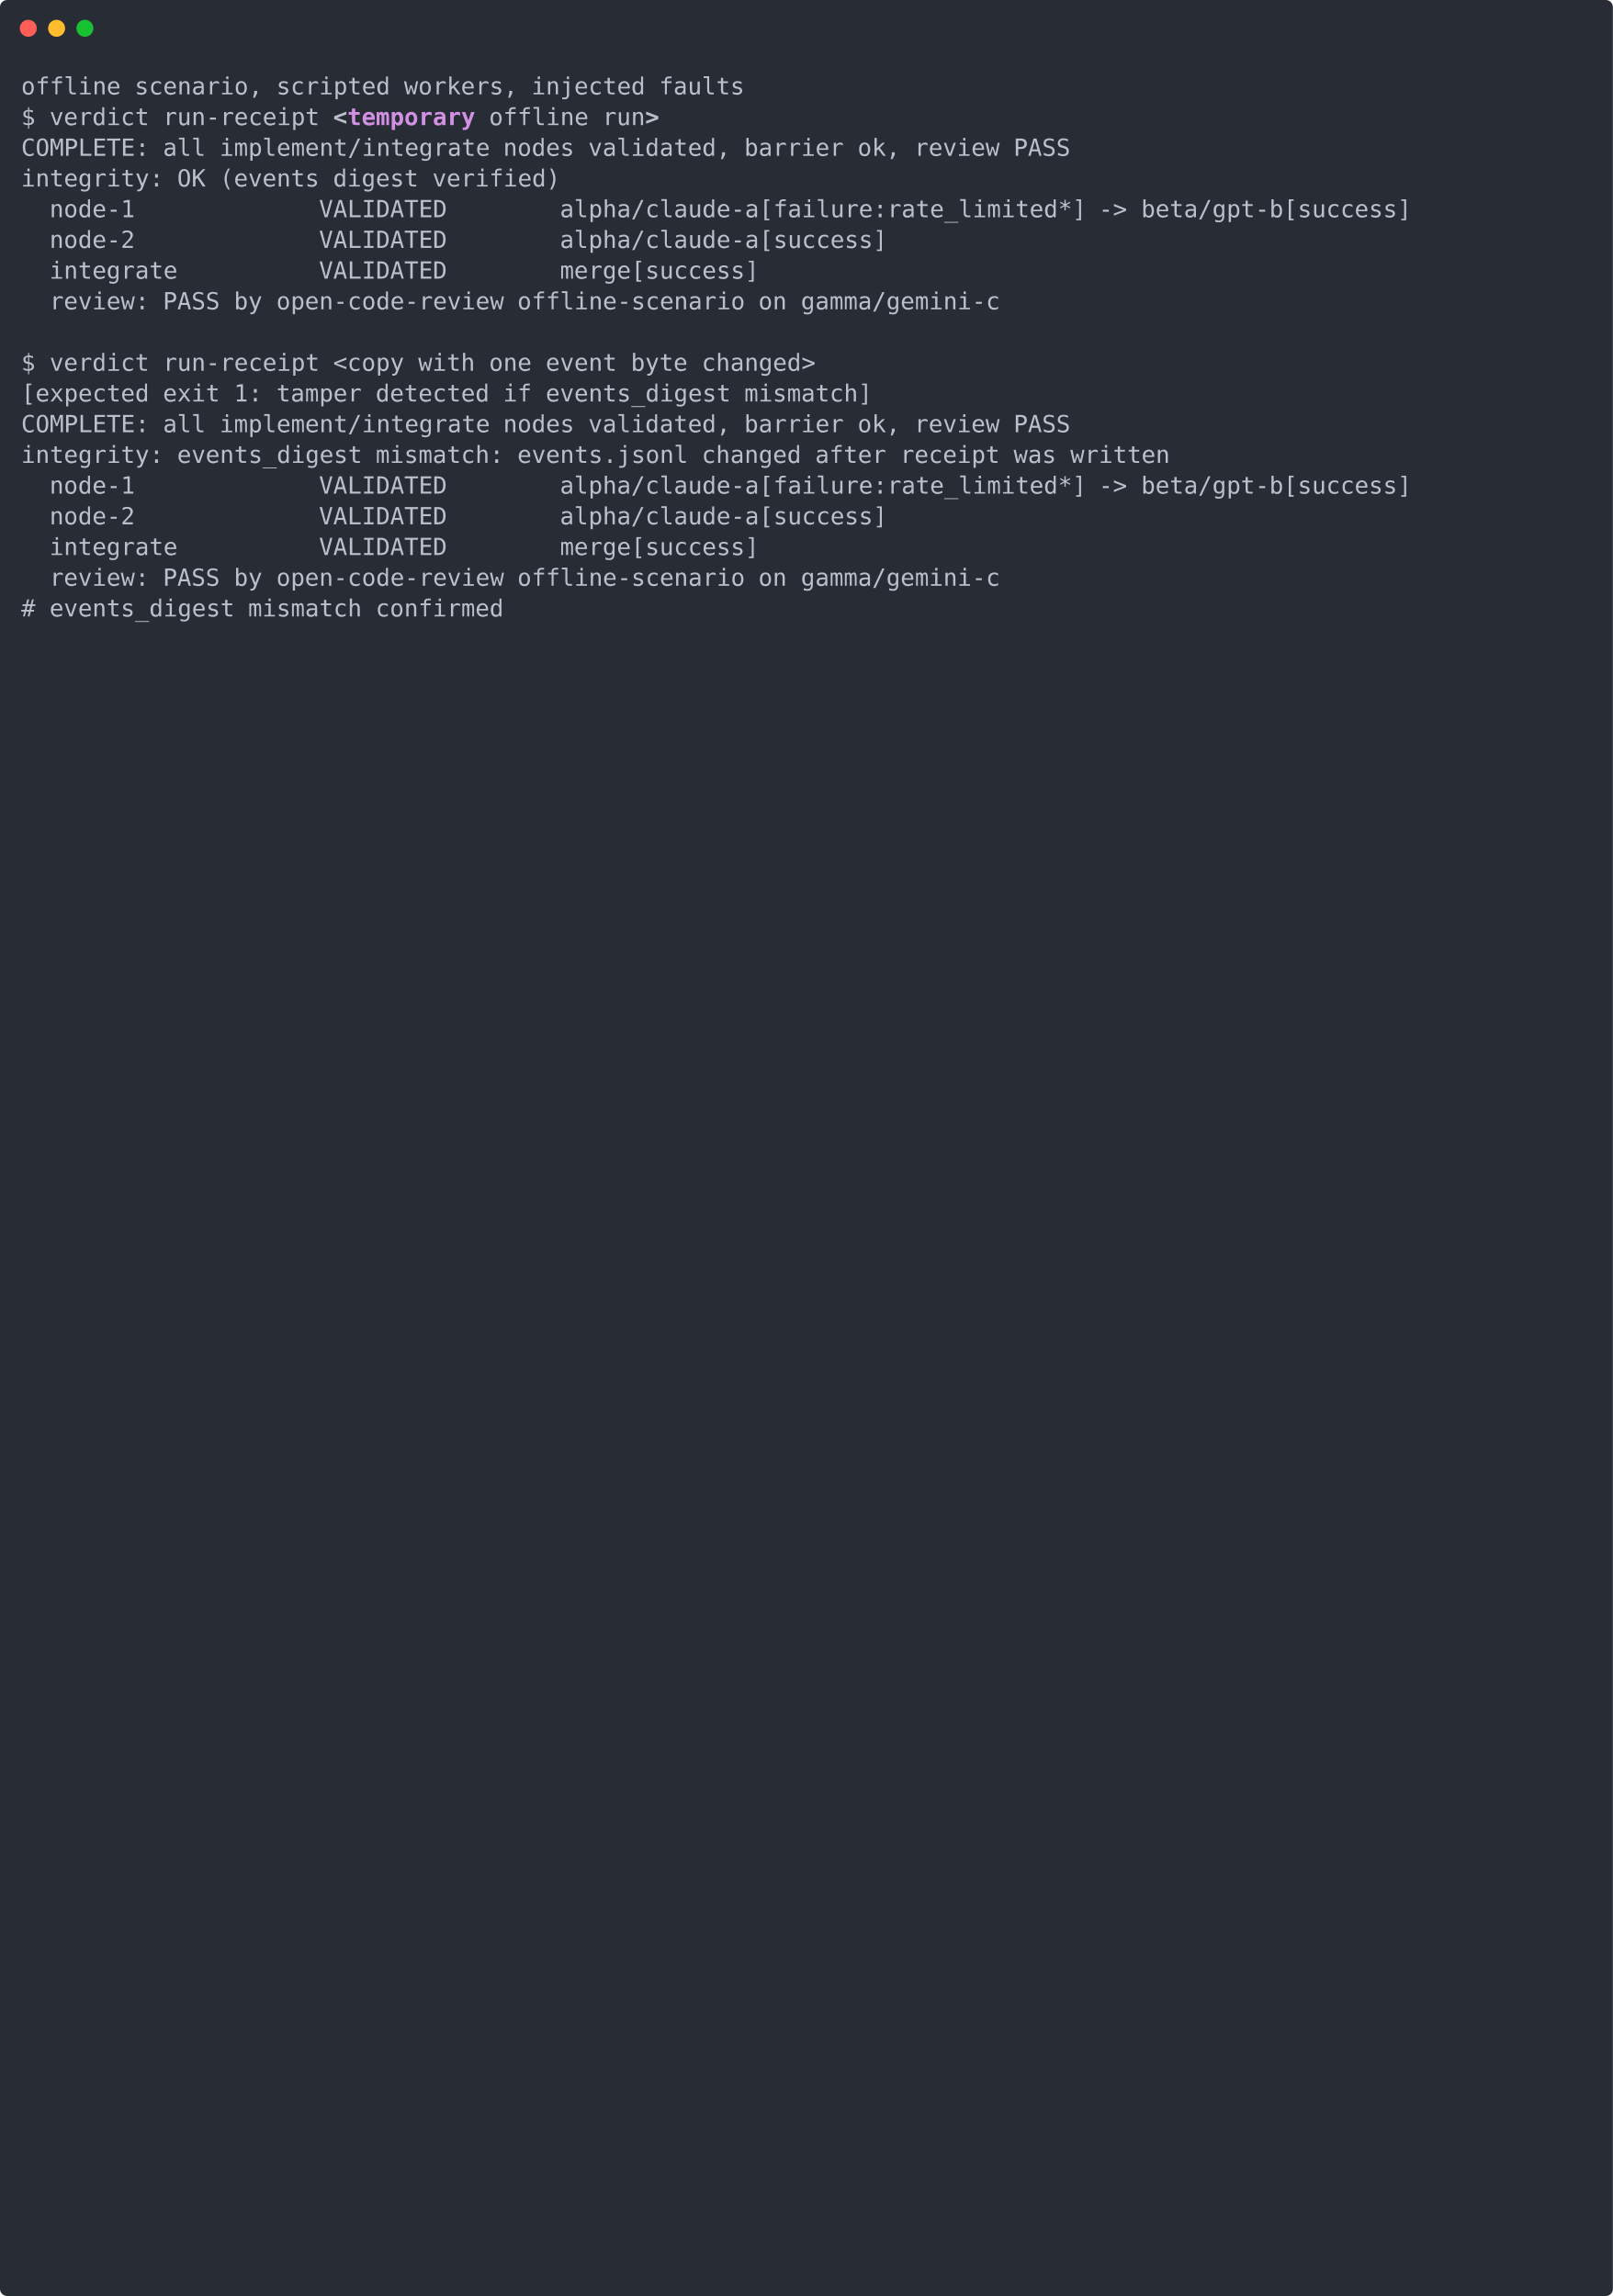
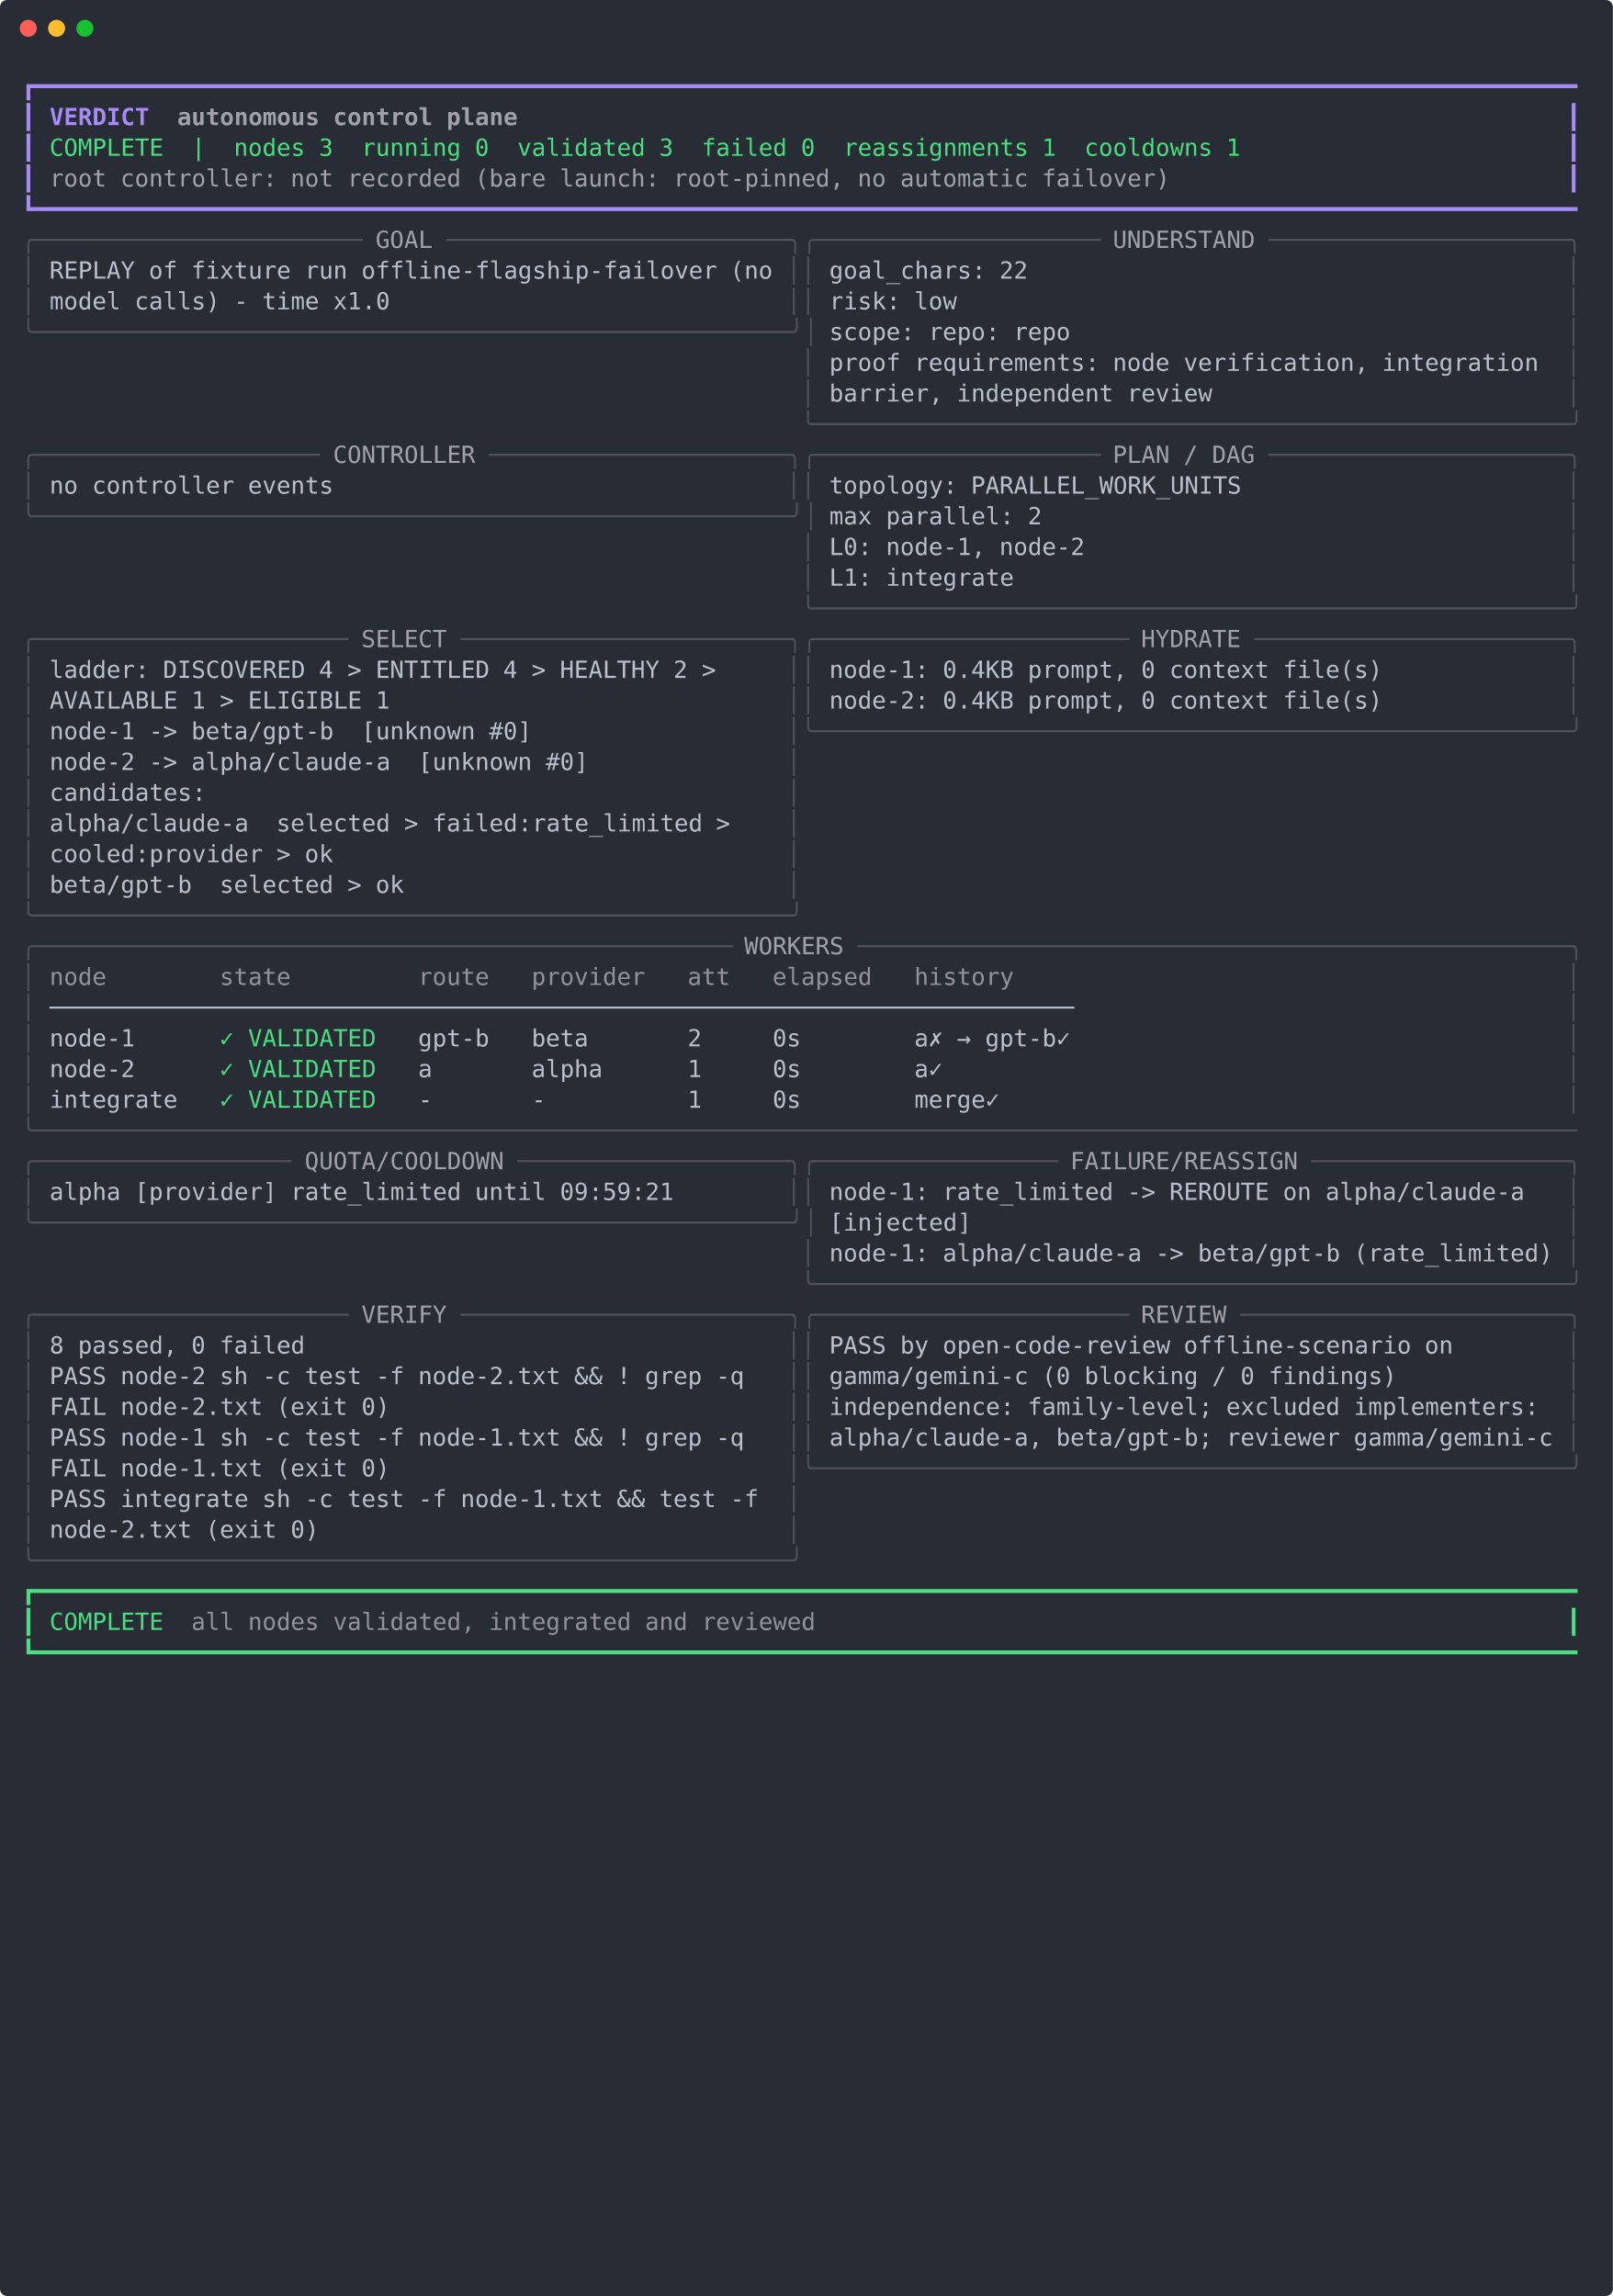
<svg xmlns="http://www.w3.org/2000/svg" xmlns:xlink="http://www.w3.org/1999/xlink" width="1140" height="1623.12">
  <rect width="1140" height="1623.12" rx="5" ry="5" class="a" />
  <svg y="0%" x="0%">
    <circle cx="20" cy="20" r="6" fill="#ff5f58" />
    <circle cx="40" cy="20" r="6" fill="#ffbd2e" />
    <circle cx="60" cy="20" r="6" fill="#18c132" />
  </svg>
  <svg height="1563.12" viewBox="0 0 110 156.312" width="1100" x="15" y="50">
-     <style>.a{fill:#282d35}.f,.h{fill:#b9c0cb;white-space:pre}.h{font-weight:700}</style>
+     <style>.a{fill:#282d35}.f,.h,.i{fill:#52525b;white-space:pre}.h,.i{fill:#a78bfa;font-weight:700}.i{fill:#a1a1aa}.j,.k,.l,.m{fill:#4ade80;white-space:pre}.k,.l,.m{fill:#a1a1aa}.l,.m{fill:#b9c0cb}.m{fill:#92929e}</style>
    <g font-family="Monaco,Consolas,Menlo,'Bitstream Vera Sans Mono',monospace" font-size="1.67">
      <defs>
        <symbol id="1">
-           <text y="1.67" class="f">COMPLETE:</text>
-           <text x="10.02" y="1.67" class="f">all</text>
-           <text x="14.028" y="1.67" class="f">implement/integrate</text>
-           <text x="34.068" y="1.67" class="f">nodes</text>
-           <text x="40.08" y="1.67" class="f">validated,</text>
-           <text x="51.102" y="1.67" class="f">barrier</text>
-           <text x="59.118" y="1.67" class="f">ok,</text>
-           <text x="63.126" y="1.67" class="f">review</text>
-           <text x="70.14" y="1.67" class="f">PASS</text>
+           <text x="55.11" y="1.67" class="f">╰─────────────────────────────────────────────────────╯</text>
        </symbol>
        <symbol id="2">
-           <text x="2.004" y="1.67" class="f">node-1</text>
-           <text x="21.042" y="1.67" class="f">VALIDATED</text>
-           <text x="38.076" y="1.67" class="f">alpha/claude-a[failure:rate_limited*]</text>
-           <text x="76.152" y="1.67" class="f">-&gt;</text>
-           <text x="79.158" y="1.67" class="f">beta/gpt-b[success]</text>
-         </symbol>
-         <symbol id="3">
-           <text x="2.004" y="1.67" class="f">node-2</text>
-           <text x="21.042" y="1.67" class="f">VALIDATED</text>
-           <text x="38.076" y="1.67" class="f">alpha/claude-a[success]</text>
-         </symbol>
-         <symbol id="4">
-           <text x="2.004" y="1.67" class="f">integrate</text>
-           <text x="21.042" y="1.67" class="f">VALIDATED</text>
-           <text x="38.076" y="1.67" class="f">merge[success]</text>
-         </symbol>
-         <symbol id="5">
-           <text x="2.004" y="1.67" class="f">review:</text>
-           <text x="10.02" y="1.67" class="f">PASS</text>
-           <text x="15.03" y="1.67" class="f">by</text>
-           <text x="18.036" y="1.67" class="f">open-code-review</text>
-           <text x="35.07" y="1.67" class="f">offline-scenario</text>
-           <text x="52.104" y="1.67" class="f">on</text>
-           <text x="55.11" y="1.67" class="f">gamma/gemini-c</text>
+           <text y="1.67" class="f">╰─────────────────────────────────────────────────────╯</text>
        </symbol>
        <symbol id="a">
          <path fill="transparent" d="M0 0h110v73H0z" />
        </symbol>
      </defs>
      <path class="a" d="M0 0h110v156.312H0z" />
      <svg width="110">
        <svg>
          <use xlink:href="#a" />
-           <text y="1.67" class="f">offline</text>
-           <text x="8.016" y="1.67" class="f">scenario,</text>
-           <text x="18.036" y="1.67" class="f">scripted</text>
-           <text x="27.054" y="1.67" class="f">workers,</text>
-           <text x="36.072" y="1.67" class="f">injected</text>
-           <text x="45.09" y="1.67" class="f">faults</text>
-           <text y="3.841" class="f">$</text>
-           <text x="2.004" y="3.841" class="f">verdict</text>
-           <text x="10.02" y="3.841" class="f">run-receipt</text>
-           <text x="22.044" y="3.841" class="h">&lt;</text>
-           <text x="23.046" y="3.841" style="white-space:pre" fill="#d290e3" font-weight="700">temporary</text>
-           <text x="33.066" y="3.841" class="f">offline</text>
-           <text x="41.082" y="3.841" class="f">run</text>
-           <text x="44.088" y="3.841" class="h">&gt;</text>
-           <use xlink:href="#1" y="4.342" />
-           <text y="8.183" class="f">integrity:</text>
-           <text x="11.022" y="8.183" class="f">OK</text>
-           <text x="14.028" y="8.183" class="f">(events</text>
-           <text x="22.044" y="8.183" class="f">digest</text>
-           <text x="29.058" y="8.183" class="f">verified)</text>
-           <use xlink:href="#2" y="8.684" />
-           <use xlink:href="#3" y="10.855" />
-           <use xlink:href="#4" y="13.026" />
-           <use xlink:href="#5" y="15.197" />
-           <text y="21.209" class="f">$</text>
-           <text x="2.004" y="21.209" class="f">verdict</text>
-           <text x="10.02" y="21.209" class="f">run-receipt</text>
-           <text x="22.044" y="21.209" class="f">&lt;copy</text>
-           <text x="28.056" y="21.209" class="f">with</text>
-           <text x="33.066" y="21.209" class="f">one</text>
-           <text x="37.074" y="21.209" class="f">event</text>
-           <text x="43.086" y="21.209" class="f">byte</text>
-           <text x="48.096" y="21.209" class="f">changed&gt;</text>
-           <text y="23.38" class="f">[expected</text>
-           <text x="10.02" y="23.38" class="f">exit</text>
-           <text x="15.03" y="23.38" class="f">1:</text>
-           <text x="18.036" y="23.38" class="f">tamper</text>
-           <text x="25.05" y="23.38" class="f">detected</text>
-           <text x="34.068" y="23.38" class="f">if</text>
-           <text x="37.074" y="23.38" class="f">events_digest</text>
-           <text x="51.102" y="23.38" class="f">mismatch]</text>
+           <text y="1.67" class="h">┏━━━━━━━━━━━━━━━━━━━━━━━━━━━━━━━━━━━━━━━━━━━━━━━━━━━━━━━━━━━━━━━━━━━━━━━━━━━━━━━━━━━━━━━━━━━━━━━━━━━━━━━━━━━━┓</text>
+           <text y="3.841" class="h">┃</text>
+           <text x="2.004" y="3.841" class="h">VERDICT</text>
+           <text x="11.022" y="3.841" class="i">autonomous</text>
+           <text x="22.044" y="3.841" class="i">control</text>
+           <text x="30.06" y="3.841" class="i">plane</text>
+           <text x="109.218" y="3.841" class="h">┃</text>
+           <text y="6.012" class="h">┃</text>
+           <text x="2.004" y="6.012" class="j">COMPLETE</text>
+           <text x="12.024" y="6.012" class="j">|</text>
+           <text x="15.03" y="6.012" class="j">nodes</text>
+           <text x="21.042" y="6.012" class="j">3</text>
+           <text x="24.048" y="6.012" class="j">running</text>
+           <text x="32.064" y="6.012" class="j">0</text>
+           <text x="35.07" y="6.012" class="j">validated</text>
+           <text x="45.09" y="6.012" class="j">3</text>
+           <text x="48.096" y="6.012" class="j">failed</text>
+           <text x="55.11" y="6.012" class="j">0</text>
+           <text x="58.116" y="6.012" class="j">reassignments</text>
+           <text x="72.144" y="6.012" class="j">1</text>
+           <text x="75.15" y="6.012" class="j">cooldowns</text>
+           <text x="85.17" y="6.012" class="j">1</text>
+           <text x="109.218" y="6.012" class="h">┃</text>
+           <text y="8.183" class="h">┃</text>
+           <text x="2.004" y="8.183" class="k">root</text>
+           <text x="7.014" y="8.183" class="k">controller:</text>
+           <text x="19.038" y="8.183" class="k">not</text>
+           <text x="23.046" y="8.183" class="k">recorded</text>
+           <text x="32.064" y="8.183" class="k">(bare</text>
+           <text x="38.076" y="8.183" class="k">launch:</text>
+           <text x="46.092" y="8.183" class="k">root-pinned,</text>
+           <text x="59.118" y="8.183" class="k">no</text>
+           <text x="62.124" y="8.183" class="k">automatic</text>
+           <text x="72.144" y="8.183" class="k">failover)</text>
+           <text x="109.218" y="8.183" class="h">┃</text>
+           <text y="10.354" class="h">┗━━━━━━━━━━━━━━━━━━━━━━━━━━━━━━━━━━━━━━━━━━━━━━━━━━━━━━━━━━━━━━━━━━━━━━━━━━━━━━━━━━━━━━━━━━━━━━━━━━━━━━━━━━━━┛</text>
+           <text y="12.525" class="f">╭───────────────────────</text>
+           <text x="25.05" y="12.525" class="k">GOAL</text>
+           <text x="30.06" y="12.525" class="f">────────────────────────╮╭────────────────────</text>
+           <text x="77.154" y="12.525" class="k">UNDERSTAND</text>
+           <text x="88.176" y="12.525" class="f">─────────────────────╮</text>
+           <text y="14.696" class="f">│</text>
+           <text x="2.004" y="14.696" class="l">REPLAY</text>
+           <text x="9.018" y="14.696" class="l">of</text>
+           <text x="12.024" y="14.696" class="l">fixture</text>
+           <text x="20.04" y="14.696" class="l">run</text>
+           <text x="24.048" y="14.696" class="l">offline-flagship-failover</text>
+           <text x="50.1" y="14.696" class="l">(no</text>
+           <text x="54.108" y="14.696" class="f">││</text>
+           <text x="57.114" y="14.696" class="l">goal_chars:</text>
+           <text x="69.138" y="14.696" class="l">22</text>
+           <text x="109.218" y="14.696" class="f">│</text>
+           <text y="16.867" class="f">│</text>
+           <text x="2.004" y="16.867" class="l">model</text>
+           <text x="8.016" y="16.867" class="l">calls)</text>
+           <text x="15.03" y="16.867" class="l">-</text>
+           <text x="17.034" y="16.867" class="l">time</text>
+           <text x="22.044" y="16.867" class="l">x1.0</text>
+           <text x="54.108" y="16.867" class="f">││</text>
+           <text x="57.114" y="16.867" class="l">risk:</text>
+           <text x="63.126" y="16.867" class="l">low</text>
+           <text x="109.218" y="16.867" class="f">│</text>
+           <text y="19.038" class="f">╰─────────────────────────────────────────────────────╯│</text>
+           <text x="57.114" y="19.038" class="l">scope:</text>
+           <text x="64.128" y="19.038" class="l">repo:</text>
+           <text x="70.14" y="19.038" class="l">repo</text>
+           <text x="109.218" y="19.038" class="f">│</text>
+           <text x="55.11" y="21.209" class="f">│</text>
+           <text x="57.114" y="21.209" class="l">proof</text>
+           <text x="63.126" y="21.209" class="l">requirements:</text>
+           <text x="77.154" y="21.209" class="l">node</text>
+           <text x="82.164" y="21.209" class="l">verification,</text>
+           <text x="96.192" y="21.209" class="l">integration</text>
+           <text x="109.218" y="21.209" class="f">│</text>
+           <text x="55.11" y="23.38" class="f">│</text>
+           <text x="57.114" y="23.38" class="l">barrier,</text>
+           <text x="66.132" y="23.38" class="l">independent</text>
+           <text x="78.156" y="23.38" class="l">review</text>
+           <text x="109.218" y="23.38" class="f">│</text>
          <use xlink:href="#1" y="23.881" />
-           <text y="27.722" class="f">integrity:</text>
-           <text x="11.022" y="27.722" class="f">events_digest</text>
-           <text x="25.05" y="27.722" class="f">mismatch:</text>
-           <text x="35.07" y="27.722" class="f">events.jsonl</text>
-           <text x="48.096" y="27.722" class="f">changed</text>
-           <text x="56.112" y="27.722" class="f">after</text>
-           <text x="62.124" y="27.722" class="f">receipt</text>
-           <text x="70.14" y="27.722" class="f">was</text>
-           <text x="74.148" y="27.722" class="f">written</text>
-           <use xlink:href="#2" y="28.223" />
-           <use xlink:href="#3" y="30.394" />
-           <use xlink:href="#4" y="32.565" />
-           <use xlink:href="#5" y="34.736" />
-           <text y="38.577" class="f">#</text>
-           <text x="2.004" y="38.577" class="f">events_digest</text>
-           <text x="16.032" y="38.577" class="f">mismatch</text>
-           <text x="25.05" y="38.577" class="f">confirmed</text>
+           <text y="27.722" class="f">╭────────────────────</text>
+           <text x="22.044" y="27.722" class="k">CONTROLLER</text>
+           <text x="33.066" y="27.722" class="f">─────────────────────╮╭────────────────────</text>
+           <text x="77.154" y="27.722" class="k">PLAN</text>
+           <text x="82.164" y="27.722" class="k">/</text>
+           <text x="84.168" y="27.722" class="k">DAG</text>
+           <text x="88.176" y="27.722" class="f">─────────────────────╮</text>
+           <text y="29.893" class="f">│</text>
+           <text x="2.004" y="29.893" class="l">no</text>
+           <text x="5.01" y="29.893" class="l">controller</text>
+           <text x="16.032" y="29.893" class="l">events</text>
+           <text x="54.108" y="29.893" class="f">││</text>
+           <text x="57.114" y="29.893" class="l">topology:</text>
+           <text x="67.134" y="29.893" class="l">PARALLEL_WORK_UNITS</text>
+           <text x="109.218" y="29.893" class="f">│</text>
+           <text y="32.064" class="f">╰─────────────────────────────────────────────────────╯│</text>
+           <text x="57.114" y="32.064" class="l">max</text>
+           <text x="61.122" y="32.064" class="l">parallel:</text>
+           <text x="71.142" y="32.064" class="l">2</text>
+           <text x="109.218" y="32.064" class="f">│</text>
+           <text x="55.11" y="34.235" class="f">│</text>
+           <text x="57.114" y="34.235" class="l">L0:</text>
+           <text x="61.122" y="34.235" class="l">node-1,</text>
+           <text x="69.138" y="34.235" class="l">node-2</text>
+           <text x="109.218" y="34.235" class="f">│</text>
+           <text x="55.11" y="36.406" class="f">│</text>
+           <text x="57.114" y="36.406" class="l">L1:</text>
+           <text x="61.122" y="36.406" class="l">integrate</text>
+           <text x="109.218" y="36.406" class="f">│</text>
+           <use xlink:href="#1" y="36.907" />
+           <text y="40.748" class="f">╭──────────────────────</text>
+           <text x="24.048" y="40.748" class="k">SELECT</text>
+           <text x="31.062" y="40.748" class="f">───────────────────────╮╭──────────────────────</text>
+           <text x="79.158" y="40.748" class="k">HYDRATE</text>
+           <text x="87.174" y="40.748" class="f">──────────────────────╮</text>
+           <text y="42.919" class="f">│</text>
+           <text x="2.004" y="42.919" class="l">ladder:</text>
+           <text x="10.02" y="42.919" class="l">DISCOVERED</text>
+           <text x="21.042" y="42.919" class="l">4</text>
+           <text x="23.046" y="42.919" class="l">&gt;</text>
+           <text x="25.05" y="42.919" class="l">ENTITLED</text>
+           <text x="34.068" y="42.919" class="l">4</text>
+           <text x="36.072" y="42.919" class="l">&gt;</text>
+           <text x="38.076" y="42.919" class="l">HEALTHY</text>
+           <text x="46.092" y="42.919" class="l">2</text>
+           <text x="48.096" y="42.919" class="l">&gt;</text>
+           <text x="54.108" y="42.919" class="f">││</text>
+           <text x="57.114" y="42.919" class="l">node-1:</text>
+           <text x="65.13" y="42.919" class="l">0.4KB</text>
+           <text x="71.142" y="42.919" class="l">prompt,</text>
+           <text x="79.158" y="42.919" class="l">0</text>
+           <text x="81.162" y="42.919" class="l">context</text>
+           <text x="89.178" y="42.919" class="l">file(s)</text>
+           <text x="109.218" y="42.919" class="f">│</text>
+           <text y="45.09" class="f">│</text>
+           <text x="2.004" y="45.09" class="l">AVAILABLE</text>
+           <text x="12.024" y="45.09" class="l">1</text>
+           <text x="14.028" y="45.09" class="l">&gt;</text>
+           <text x="16.032" y="45.09" class="l">ELIGIBLE</text>
+           <text x="25.05" y="45.09" class="l">1</text>
+           <text x="54.108" y="45.09" class="f">││</text>
+           <text x="57.114" y="45.09" class="l">node-2:</text>
+           <text x="65.13" y="45.09" class="l">0.4KB</text>
+           <text x="71.142" y="45.09" class="l">prompt,</text>
+           <text x="79.158" y="45.09" class="l">0</text>
+           <text x="81.162" y="45.09" class="l">context</text>
+           <text x="89.178" y="45.09" class="l">file(s)</text>
+           <text x="109.218" y="45.09" class="f">│</text>
+           <text y="47.261" class="f">│</text>
+           <text x="2.004" y="47.261" class="l">node-1</text>
+           <text x="9.018" y="47.261" class="l">-&gt;</text>
+           <text x="12.024" y="47.261" class="l">beta/gpt-b</text>
+           <text x="24.048" y="47.261" class="l">[unknown</text>
+           <text x="33.066" y="47.261" class="l">#0]</text>
+           <text x="54.108" y="47.261" class="f">│╰─────────────────────────────────────────────────────╯</text>
+           <text y="49.432" class="f">│</text>
+           <text x="2.004" y="49.432" class="l">node-2</text>
+           <text x="9.018" y="49.432" class="l">-&gt;</text>
+           <text x="12.024" y="49.432" class="l">alpha/claude-a</text>
+           <text x="28.056" y="49.432" class="l">[unknown</text>
+           <text x="37.074" y="49.432" class="l">#0]</text>
+           <text x="54.108" y="49.432" class="f">│</text>
+           <text y="51.603" class="f">│</text>
+           <text x="2.004" y="51.603" class="l">candidates:</text>
+           <text x="54.108" y="51.603" class="f">│</text>
+           <text y="53.774" class="f">│</text>
+           <text x="2.004" y="53.774" class="l">alpha/claude-a</text>
+           <text x="18.036" y="53.774" class="l">selected</text>
+           <text x="27.054" y="53.774" class="l">&gt;</text>
+           <text x="29.058" y="53.774" class="l">failed:rate_limited</text>
+           <text x="49.098" y="53.774" class="l">&gt;</text>
+           <text x="54.108" y="53.774" class="f">│</text>
+           <text y="55.945" class="f">│</text>
+           <text x="2.004" y="55.945" class="l">cooled:provider</text>
+           <text x="18.036" y="55.945" class="l">&gt;</text>
+           <text x="20.04" y="55.945" class="l">ok</text>
+           <text x="54.108" y="55.945" class="f">│</text>
+           <text y="58.116" class="f">│</text>
+           <text x="2.004" y="58.116" class="l">beta/gpt-b</text>
+           <text x="14.028" y="58.116" class="l">selected</text>
+           <text x="23.046" y="58.116" class="l">&gt;</text>
+           <text x="25.05" y="58.116" class="l">ok</text>
+           <text x="54.108" y="58.116" class="f">│</text>
+           <use xlink:href="#2" y="58.617" />
+           <text y="62.458" class="f">╭─────────────────────────────────────────────────</text>
+           <text x="51.102" y="62.458" class="k">WORKERS</text>
+           <text x="59.118" y="62.458" class="f">──────────────────────────────────────────────────╮</text>
+           <text y="64.629" class="f">│</text>
+           <text x="2.004" y="64.629" class="m">node</text>
+           <text x="14.028" y="64.629" class="m">state</text>
+           <text x="28.056" y="64.629" class="m">route</text>
+           <text x="36.072" y="64.629" class="m">provider</text>
+           <text x="47.094" y="64.629" class="m">att</text>
+           <text x="53.106" y="64.629" class="m">elapsed</text>
+           <text x="63.126" y="64.629" class="m">history</text>
+           <text x="109.218" y="64.629" class="f">│</text>
+           <text y="66.8" class="f">│</text>
+           <text x="2.004" y="66.8" class="l">────────────────────────────────────────────────────────────────────────</text>
+           <text x="109.218" y="66.8" class="f">│</text>
+           <text y="68.971" class="f">│</text>
+           <text x="2.004" y="68.971" class="l">node-1</text>
+           <text x="14.028" y="68.971" class="j">✓</text>
+           <text x="16.032" y="68.971" class="j">VALIDATED</text>
+           <text x="28.056" y="68.971" class="l">gpt-b</text>
+           <text x="36.072" y="68.971" class="l">beta</text>
+           <text x="47.094" y="68.971" class="l">2</text>
+           <text x="53.106" y="68.971" class="l">0s</text>
+           <text x="63.126" y="68.971" class="l">a✗</text>
+           <text x="66.132" y="68.971" class="l">→</text>
+           <text x="68.136" y="68.971" class="l">gpt-b✓</text>
+           <text x="109.218" y="68.971" class="f">│</text>
+           <text y="71.142" class="f">│</text>
+           <text x="2.004" y="71.142" class="l">node-2</text>
+           <text x="14.028" y="71.142" class="j">✓</text>
+           <text x="16.032" y="71.142" class="j">VALIDATED</text>
+           <text x="28.056" y="71.142" class="l">a</text>
+           <text x="36.072" y="71.142" class="l">alpha</text>
+           <text x="47.094" y="71.142" class="l">1</text>
+           <text x="53.106" y="71.142" class="l">0s</text>
+           <text x="63.126" y="71.142" class="l">a✓</text>
+           <text x="109.218" y="71.142" class="f">│</text>
+           <text y="73.313" class="f">│</text>
+           <text x="2.004" y="73.313" class="l">integrate</text>
+           <text x="14.028" y="73.313" class="j">✓</text>
+           <text x="16.032" y="73.313" class="j">VALIDATED</text>
+           <text x="28.056" y="73.313" class="l">-</text>
+           <text x="36.072" y="73.313" class="l">-</text>
+           <text x="47.094" y="73.313" class="l">1</text>
+           <text x="53.106" y="73.313" class="l">0s</text>
+           <text x="63.126" y="73.313" class="l">merge✓</text>
+           <text x="109.218" y="73.313" class="f">│</text>
+           <text y="75.484" class="f">╰────────────────────────────────────────────────────────────────────────────────────────────────────────────╯</text>
+           <text y="77.655" class="f">╭──────────────────</text>
+           <text x="20.04" y="77.655" class="k">QUOTA/COOLDOWN</text>
+           <text x="35.07" y="77.655" class="f">───────────────────╮╭─────────────────</text>
+           <text x="74.148" y="77.655" class="k">FAILURE/REASSIGN</text>
+           <text x="91.182" y="77.655" class="f">──────────────────╮</text>
+           <text y="79.826" class="f">│</text>
+           <text x="2.004" y="79.826" class="l">alpha</text>
+           <text x="8.016" y="79.826" class="l">[provider]</text>
+           <text x="19.038" y="79.826" class="l">rate_limited</text>
+           <text x="32.064" y="79.826" class="l">until</text>
+           <text x="38.076" y="79.826" class="l">09:59:21</text>
+           <text x="54.108" y="79.826" class="f">││</text>
+           <text x="57.114" y="79.826" class="l">node-1:</text>
+           <text x="65.13" y="79.826" class="l">rate_limited</text>
+           <text x="78.156" y="79.826" class="l">-&gt;</text>
+           <text x="81.162" y="79.826" class="l">REROUTE</text>
+           <text x="89.178" y="79.826" class="l">on</text>
+           <text x="92.184" y="79.826" class="l">alpha/claude-a</text>
+           <text x="109.218" y="79.826" class="f">│</text>
+           <text y="81.997" class="f">╰─────────────────────────────────────────────────────╯│</text>
+           <text x="57.114" y="81.997" class="l">[injected]</text>
+           <text x="109.218" y="81.997" class="f">│</text>
+           <text x="55.11" y="84.168" class="f">│</text>
+           <text x="57.114" y="84.168" class="l">node-1:</text>
+           <text x="65.13" y="84.168" class="l">alpha/claude-a</text>
+           <text x="80.16" y="84.168" class="l">-&gt;</text>
+           <text x="83.166" y="84.168" class="l">beta/gpt-b</text>
+           <text x="94.188" y="84.168" class="l">(rate_limited)</text>
+           <text x="109.218" y="84.168" class="f">│</text>
+           <use xlink:href="#1" y="84.669" />
+           <text y="88.51" class="f">╭──────────────────────</text>
+           <text x="24.048" y="88.51" class="k">VERIFY</text>
+           <text x="31.062" y="88.51" class="f">───────────────────────╮╭──────────────────────</text>
+           <text x="79.158" y="88.51" class="k">REVIEW</text>
+           <text x="86.172" y="88.51" class="f">───────────────────────╮</text>
+           <text y="90.681" class="f">│</text>
+           <text x="2.004" y="90.681" class="l">8</text>
+           <text x="4.008" y="90.681" class="l">passed,</text>
+           <text x="12.024" y="90.681" class="l">0</text>
+           <text x="14.028" y="90.681" class="l">failed</text>
+           <text x="54.108" y="90.681" class="f">││</text>
+           <text x="57.114" y="90.681" class="l">PASS</text>
+           <text x="62.124" y="90.681" class="l">by</text>
+           <text x="65.13" y="90.681" class="l">open-code-review</text>
+           <text x="82.164" y="90.681" class="l">offline-scenario</text>
+           <text x="99.198" y="90.681" class="l">on</text>
+           <text x="109.218" y="90.681" class="f">│</text>
+           <text y="92.852" class="f">│</text>
+           <text x="2.004" y="92.852" class="l">PASS</text>
+           <text x="7.014" y="92.852" class="l">node-2</text>
+           <text x="14.028" y="92.852" class="l">sh</text>
+           <text x="17.034" y="92.852" class="l">-c</text>
+           <text x="20.04" y="92.852" class="l">test</text>
+           <text x="25.05" y="92.852" class="l">-f</text>
+           <text x="28.056" y="92.852" class="l">node-2.txt</text>
+           <text x="39.078" y="92.852" class="l">&amp;&amp;</text>
+           <text x="42.084" y="92.852" class="l">!</text>
+           <text x="44.088" y="92.852" class="l">grep</text>
+           <text x="49.098" y="92.852" class="l">-q</text>
+           <text x="54.108" y="92.852" class="f">││</text>
+           <text x="57.114" y="92.852" class="l">gamma/gemini-c</text>
+           <text x="72.144" y="92.852" class="l">(0</text>
+           <text x="75.15" y="92.852" class="l">blocking</text>
+           <text x="84.168" y="92.852" class="l">/</text>
+           <text x="86.172" y="92.852" class="l">0</text>
+           <text x="88.176" y="92.852" class="l">findings)</text>
+           <text x="109.218" y="92.852" class="f">│</text>
+           <text y="95.023" class="f">│</text>
+           <text x="2.004" y="95.023" class="l">FAIL</text>
+           <text x="7.014" y="95.023" class="l">node-2.txt</text>
+           <text x="18.036" y="95.023" class="l">(exit</text>
+           <text x="24.048" y="95.023" class="l">0)</text>
+           <text x="54.108" y="95.023" class="f">││</text>
+           <text x="57.114" y="95.023" class="l">independence:</text>
+           <text x="71.142" y="95.023" class="l">family-level;</text>
+           <text x="85.17" y="95.023" class="l">excluded</text>
+           <text x="94.188" y="95.023" class="l">implementers:</text>
+           <text x="109.218" y="95.023" class="f">│</text>
+           <text y="97.194" class="f">│</text>
+           <text x="2.004" y="97.194" class="l">PASS</text>
+           <text x="7.014" y="97.194" class="l">node-1</text>
+           <text x="14.028" y="97.194" class="l">sh</text>
+           <text x="17.034" y="97.194" class="l">-c</text>
+           <text x="20.04" y="97.194" class="l">test</text>
+           <text x="25.05" y="97.194" class="l">-f</text>
+           <text x="28.056" y="97.194" class="l">node-1.txt</text>
+           <text x="39.078" y="97.194" class="l">&amp;&amp;</text>
+           <text x="42.084" y="97.194" class="l">!</text>
+           <text x="44.088" y="97.194" class="l">grep</text>
+           <text x="49.098" y="97.194" class="l">-q</text>
+           <text x="54.108" y="97.194" class="f">││</text>
+           <text x="57.114" y="97.194" class="l">alpha/claude-a,</text>
+           <text x="73.146" y="97.194" class="l">beta/gpt-b;</text>
+           <text x="85.17" y="97.194" class="l">reviewer</text>
+           <text x="94.188" y="97.194" class="l">gamma/gemini-c</text>
+           <text x="109.218" y="97.194" class="f">│</text>
+           <text y="99.365" class="f">│</text>
+           <text x="2.004" y="99.365" class="l">FAIL</text>
+           <text x="7.014" y="99.365" class="l">node-1.txt</text>
+           <text x="18.036" y="99.365" class="l">(exit</text>
+           <text x="24.048" y="99.365" class="l">0)</text>
+           <text x="54.108" y="99.365" class="f">│╰─────────────────────────────────────────────────────╯</text>
+           <text y="101.536" class="f">│</text>
+           <text x="2.004" y="101.536" class="l">PASS</text>
+           <text x="7.014" y="101.536" class="l">integrate</text>
+           <text x="17.034" y="101.536" class="l">sh</text>
+           <text x="20.04" y="101.536" class="l">-c</text>
+           <text x="23.046" y="101.536" class="l">test</text>
+           <text x="28.056" y="101.536" class="l">-f</text>
+           <text x="31.062" y="101.536" class="l">node-1.txt</text>
+           <text x="42.084" y="101.536" class="l">&amp;&amp;</text>
+           <text x="45.09" y="101.536" class="l">test</text>
+           <text x="50.1" y="101.536" class="l">-f</text>
+           <text x="54.108" y="101.536" class="f">│</text>
+           <text y="103.707" class="f">│</text>
+           <text x="2.004" y="103.707" class="l">node-2.txt</text>
+           <text x="13.026" y="103.707" class="l">(exit</text>
+           <text x="19.038" y="103.707" class="l">0)</text>
+           <text x="54.108" y="103.707" class="f">│</text>
+           <use xlink:href="#2" y="104.208" />
+           <text y="108.049" class="j">┏━━━━━━━━━━━━━━━━━━━━━━━━━━━━━━━━━━━━━━━━━━━━━━━━━━━━━━━━━━━━━━━━━━━━━━━━━━━━━━━━━━━━━━━━━━━━━━━━━━━━━━━━━━━━┓</text>
+           <text y="110.22" class="j">┃</text>
+           <text x="2.004" y="110.22" class="j">COMPLETE</text>
+           <text x="12.024" y="110.22" class="m">all</text>
+           <text x="16.032" y="110.22" class="m">nodes</text>
+           <text x="22.044" y="110.22" class="m">validated,</text>
+           <text x="33.066" y="110.22" class="m">integrated</text>
+           <text x="44.088" y="110.22" class="m">and</text>
+           <text x="48.096" y="110.22" class="m">reviewed</text>
+           <text x="109.218" y="110.22" class="j">┃</text>
+           <text y="112.391" class="j">┗━━━━━━━━━━━━━━━━━━━━━━━━━━━━━━━━━━━━━━━━━━━━━━━━━━━━━━━━━━━━━━━━━━━━━━━━━━━━━━━━━━━━━━━━━━━━━━━━━━━━━━━━━━━━┛</text>
        </svg>
      </svg>
    </g>
  </svg>
</svg>
